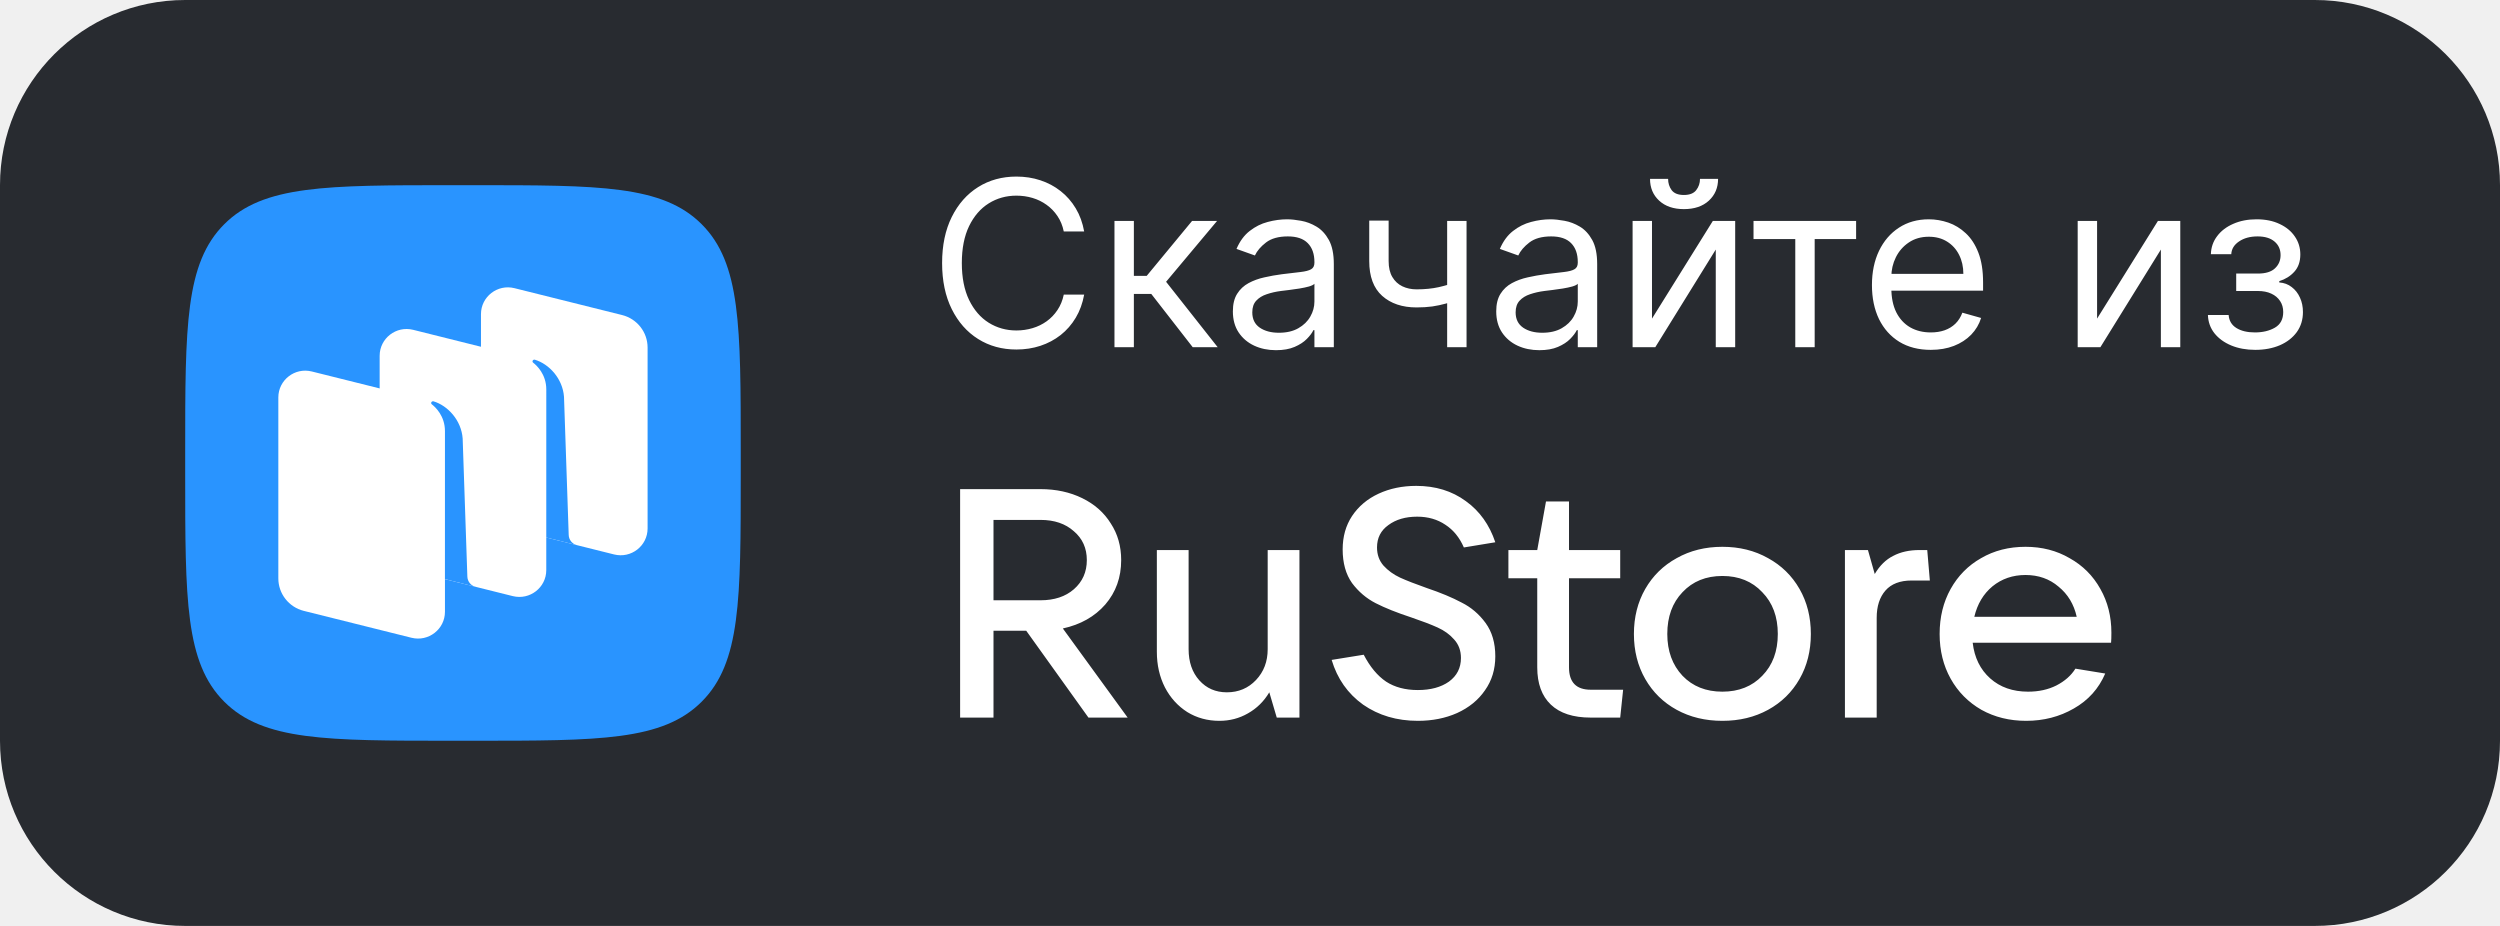
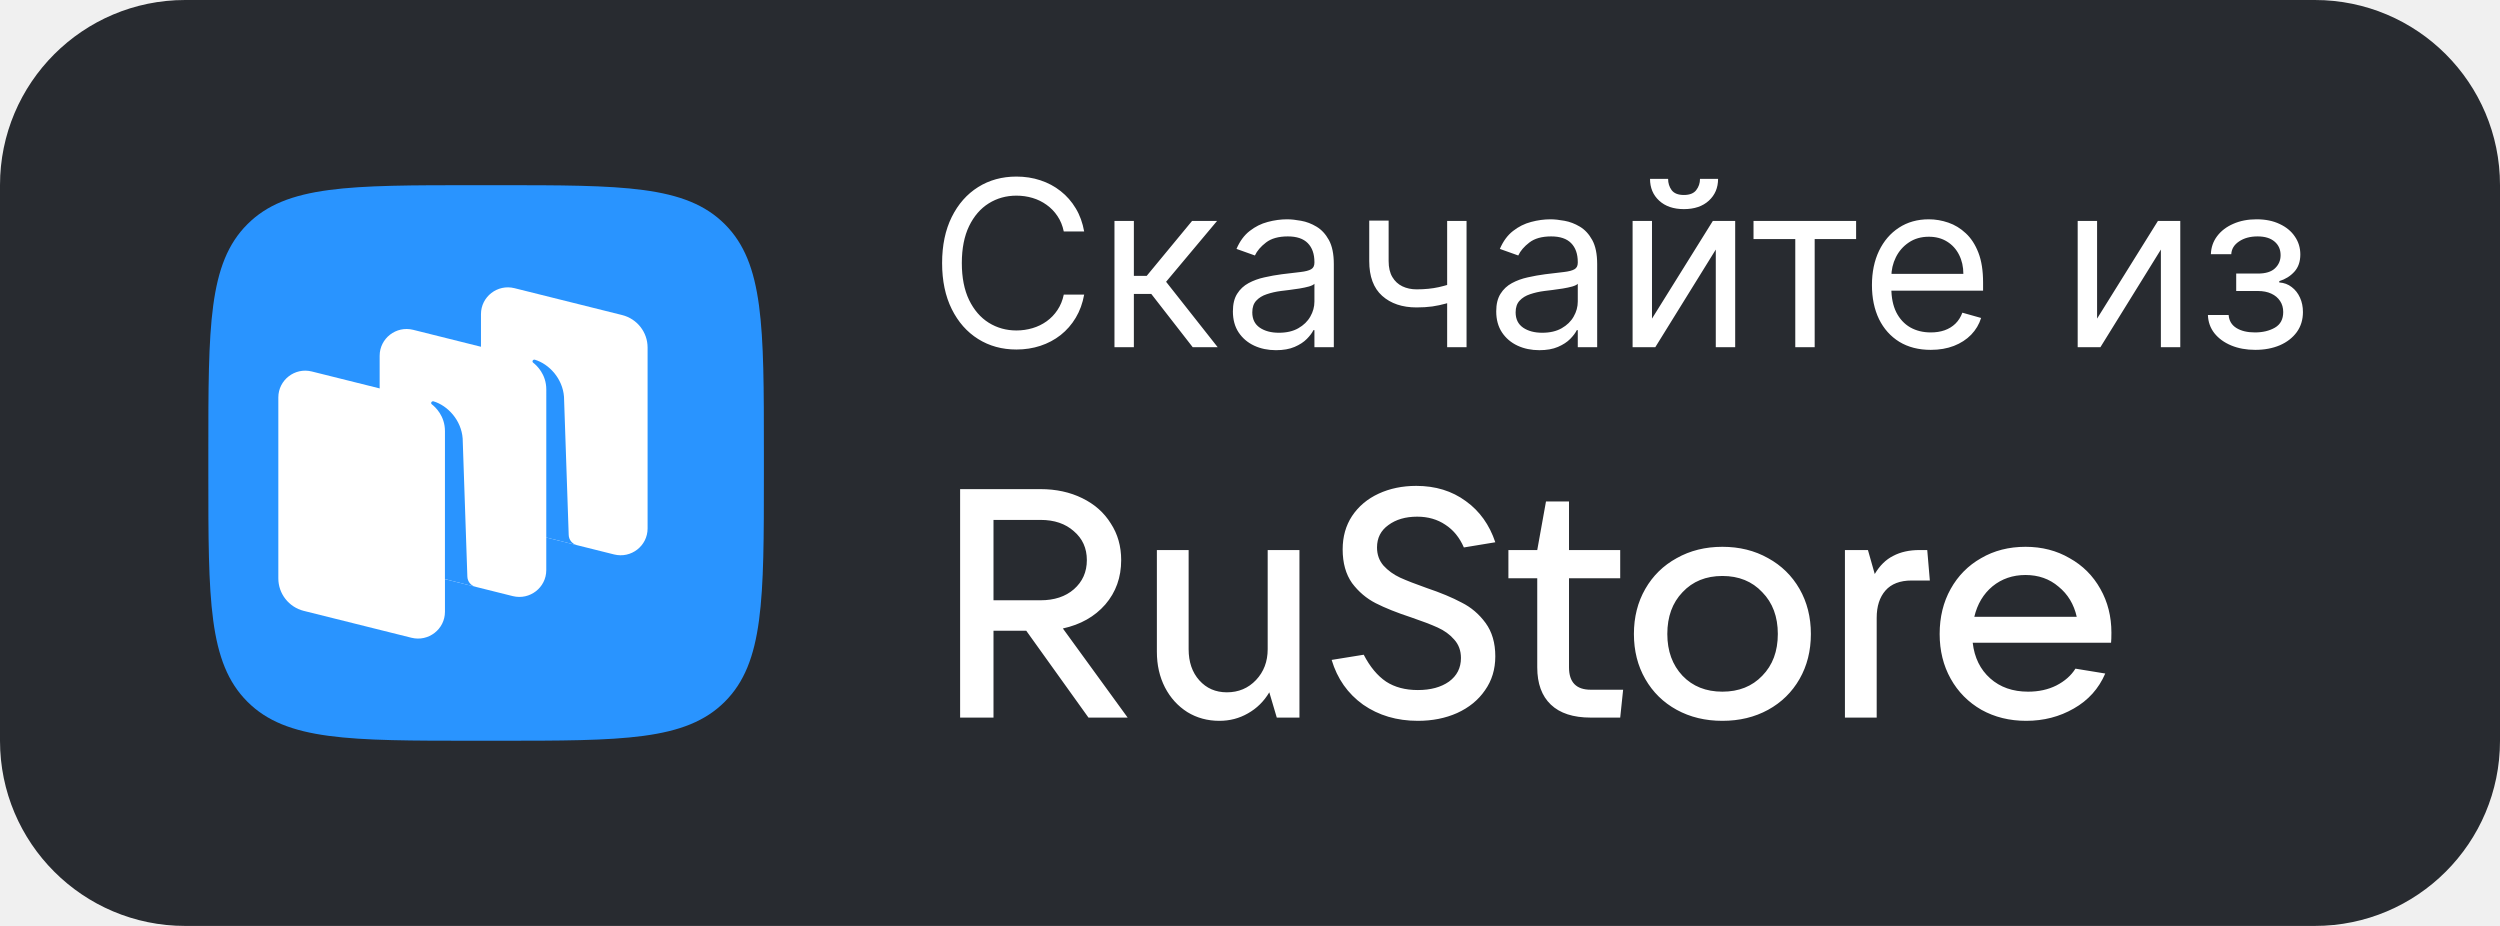
<svg xmlns="http://www.w3.org/2000/svg" width="108" height="40" viewBox="0 0 108 40" fill="none">
-   <path d="M0 8C0 3.582 3.582 0 8 0H100C104.418 0 108 3.582 108 8V32C108 36.418 104.418 40 100 40H8C3.582 40 0 36.418 0 32V8Z" fill="#282B30" />
-   <path fill-rule="evenodd" clip-rule="evenodd" d="M19.52 32C14.089 32 11.374 32 9.687 30.313C8 28.626 8 25.91 8 20.48L8 19.52C8 14.089 8 11.374 9.687 9.687C11.374 8 14.089 8 19.52 8L19.52 8L20.48 8L20.48 8C25.911 8 28.626 8 30.313 9.687C32 11.374 32 14.089 32 19.52L32 20.48C32 25.91 32 28.626 30.313 30.313C28.626 32 25.911 32 20.48 32L19.52 32Z" fill="#2994FF" />
-   <path d="M21.878 22.79C21.232 22.629 20.778 22.05 20.778 21.387L20.778 13.571C20.778 12.818 21.49 12.265 22.225 12.449L26.876 13.61C27.522 13.772 27.976 14.35 27.976 15.014L27.976 22.83C27.976 23.583 27.264 24.136 26.529 23.952L21.878 22.79Z" fill="white" />
-   <path d="M13.124 26.39C12.477 26.228 12.024 25.649 12.024 24.986L12.024 17.17C12.024 16.417 12.736 15.864 13.47 16.048L18.122 17.209C18.768 17.371 19.222 17.949 19.222 18.613L19.222 26.429C19.222 27.182 18.51 27.735 17.775 27.551L13.124 26.39Z" fill="white" />
-   <path d="M17.501 24.59C16.855 24.428 16.401 23.85 16.401 23.187L16.401 15.371C16.401 14.617 17.113 14.065 17.848 14.248L22.499 15.41C23.145 15.572 23.599 16.15 23.599 16.813L23.599 24.629C23.599 25.383 22.887 25.935 22.152 25.752L17.501 24.59Z" fill="white" />
-   <path d="M20.545 25.352C20.342 25.301 20.197 25.12 20.19 24.91L19.987 18.942C19.929 18.152 19.342 17.523 18.73 17.338C18.695 17.328 18.658 17.342 18.638 17.372C18.617 17.402 18.625 17.443 18.654 17.466C18.805 17.583 19.222 17.965 19.222 18.624L19.221 25.017L20.545 25.352Z" fill="#2994FF" />
-   <path d="M24.923 23.551C24.72 23.5 24.575 23.321 24.568 23.111L24.365 17.143C24.307 16.353 23.72 15.725 23.108 15.54C23.073 15.529 23.036 15.543 23.016 15.573C22.995 15.603 23.003 15.644 23.032 15.667C23.183 15.784 23.6 16.166 23.6 16.826L23.599 23.22L24.923 23.551Z" fill="#2994FF" />
-   <path d="M46.836 10H45.955C45.903 9.747 45.812 9.524 45.681 9.332C45.553 9.141 45.397 8.98 45.213 8.849C45.03 8.717 44.828 8.617 44.605 8.551C44.383 8.485 44.151 8.452 43.909 8.452C43.469 8.452 43.07 8.563 42.713 8.786C42.358 9.008 42.075 9.336 41.864 9.769C41.656 10.202 41.551 10.734 41.551 11.364C41.551 11.993 41.656 12.525 41.864 12.958C42.075 13.391 42.358 13.719 42.713 13.942C43.07 14.164 43.469 14.276 43.909 14.276C44.151 14.276 44.383 14.242 44.605 14.176C44.828 14.11 45.03 14.012 45.213 13.881C45.397 13.749 45.553 13.587 45.681 13.395C45.812 13.201 45.903 12.978 45.955 12.727H46.836C46.769 13.099 46.648 13.432 46.473 13.725C46.298 14.019 46.08 14.268 45.82 14.474C45.559 14.678 45.267 14.833 44.943 14.94C44.621 15.046 44.276 15.099 43.909 15.099C43.289 15.099 42.737 14.948 42.255 14.645C41.772 14.342 41.392 13.911 41.115 13.352C40.838 12.794 40.699 12.131 40.699 11.364C40.699 10.597 40.838 9.934 41.115 9.375C41.392 8.816 41.772 8.385 42.255 8.082C42.737 7.779 43.289 7.628 43.909 7.628C44.276 7.628 44.621 7.681 44.943 7.788C45.267 7.894 45.559 8.05 45.82 8.256C46.08 8.46 46.298 8.709 46.473 9.002C46.648 9.293 46.769 9.626 46.836 10ZM48.145 15V9.545H48.983V11.918H49.537L51.497 9.545H52.577L50.375 12.173L52.605 15H51.526L49.736 12.699H48.983V15H48.145ZM55.121 15.128C54.776 15.128 54.462 15.063 54.18 14.932C53.898 14.8 53.675 14.609 53.509 14.361C53.343 14.11 53.26 13.807 53.26 13.452C53.26 13.139 53.322 12.886 53.445 12.692C53.568 12.495 53.733 12.341 53.939 12.23C54.145 12.119 54.372 12.036 54.62 11.982C54.871 11.925 55.123 11.88 55.377 11.847C55.708 11.804 55.977 11.772 56.183 11.751C56.391 11.727 56.543 11.688 56.638 11.633C56.735 11.579 56.783 11.484 56.783 11.349V11.321C56.783 10.971 56.687 10.698 56.495 10.504C56.306 10.31 56.018 10.213 55.633 10.213C55.233 10.213 54.919 10.301 54.691 10.476C54.464 10.651 54.304 10.838 54.212 11.037L53.417 10.753C53.559 10.421 53.748 10.163 53.985 9.979C54.224 9.792 54.484 9.661 54.766 9.588C55.05 9.512 55.33 9.474 55.604 9.474C55.779 9.474 55.981 9.496 56.208 9.538C56.438 9.579 56.659 9.663 56.872 9.79C57.087 9.918 57.266 10.111 57.408 10.369C57.55 10.627 57.621 10.973 57.621 11.406V15H56.783V14.261H56.74C56.684 14.38 56.589 14.506 56.456 14.641C56.324 14.776 56.148 14.891 55.927 14.986C55.707 15.081 55.438 15.128 55.121 15.128ZM55.249 14.375C55.581 14.375 55.86 14.31 56.087 14.18C56.317 14.05 56.49 13.881 56.606 13.675C56.724 13.47 56.783 13.253 56.783 13.026V12.258C56.748 12.301 56.669 12.34 56.549 12.376C56.43 12.409 56.293 12.438 56.137 12.464C55.983 12.488 55.833 12.509 55.686 12.528C55.541 12.545 55.424 12.559 55.334 12.571C55.116 12.599 54.913 12.646 54.724 12.71C54.536 12.771 54.385 12.865 54.269 12.99C54.155 13.113 54.099 13.281 54.099 13.494C54.099 13.786 54.206 14.006 54.422 14.155C54.639 14.302 54.915 14.375 55.249 14.375ZM63.355 9.545V15H62.517V9.545H63.355ZM63.029 12.145V12.926C62.839 12.997 62.651 13.06 62.464 13.114C62.277 13.166 62.081 13.208 61.875 13.239C61.669 13.267 61.443 13.281 61.196 13.281C60.578 13.281 60.082 13.114 59.708 12.78C59.337 12.447 59.151 11.946 59.151 11.278V9.531H59.989V11.278C59.989 11.558 60.042 11.787 60.149 11.967C60.255 12.147 60.4 12.281 60.582 12.369C60.764 12.456 60.969 12.5 61.196 12.5C61.551 12.5 61.872 12.468 62.159 12.404C62.447 12.338 62.737 12.251 63.029 12.145ZM66.498 15.128C66.153 15.128 65.839 15.063 65.557 14.932C65.275 14.8 65.052 14.609 64.886 14.361C64.72 14.11 64.637 13.807 64.637 13.452C64.637 13.139 64.699 12.886 64.822 12.692C64.945 12.495 65.11 12.341 65.316 12.23C65.522 12.119 65.749 12.036 65.997 11.982C66.248 11.925 66.501 11.88 66.754 11.847C67.085 11.804 67.354 11.772 67.56 11.751C67.768 11.727 67.92 11.688 68.014 11.633C68.112 11.579 68.16 11.484 68.16 11.349V11.321C68.16 10.971 68.064 10.698 67.872 10.504C67.683 10.31 67.395 10.213 67.01 10.213C66.609 10.213 66.296 10.301 66.068 10.476C65.841 10.651 65.681 10.838 65.589 11.037L64.794 10.753C64.936 10.421 65.125 10.163 65.362 9.979C65.601 9.792 65.861 9.661 66.143 9.588C66.427 9.512 66.707 9.474 66.981 9.474C67.156 9.474 67.358 9.496 67.585 9.538C67.814 9.579 68.036 9.663 68.249 9.79C68.464 9.918 68.643 10.111 68.785 10.369C68.927 10.627 68.998 10.973 68.998 11.406V15H68.16V14.261H68.118C68.061 14.38 67.966 14.506 67.833 14.641C67.701 14.776 67.524 14.891 67.304 14.986C67.084 15.081 66.815 15.128 66.498 15.128ZM66.626 14.375C66.957 14.375 67.237 14.31 67.464 14.18C67.694 14.05 67.867 13.881 67.983 13.675C68.101 13.47 68.16 13.253 68.16 13.026V12.258C68.125 12.301 68.046 12.34 67.926 12.376C67.807 12.409 67.67 12.438 67.514 12.464C67.36 12.488 67.21 12.509 67.063 12.528C66.918 12.545 66.801 12.559 66.711 12.571C66.493 12.599 66.29 12.646 66.1 12.71C65.913 12.771 65.762 12.865 65.646 12.99C65.532 13.113 65.475 13.281 65.475 13.494C65.475 13.786 65.583 14.006 65.799 14.155C66.016 14.302 66.292 14.375 66.626 14.375ZM71.366 13.764L73.994 9.545H74.96V15H74.121V10.781L71.508 15H70.528V9.545H71.366V13.764ZM73.44 7.727H74.221C74.221 8.111 74.088 8.424 73.823 8.668C73.558 8.912 73.198 9.034 72.744 9.034C72.296 9.034 71.94 8.912 71.675 8.668C71.412 8.424 71.281 8.111 71.281 7.727H72.062C72.062 7.912 72.113 8.074 72.215 8.214C72.319 8.353 72.495 8.423 72.744 8.423C72.992 8.423 73.17 8.353 73.276 8.214C73.385 8.074 73.44 7.912 73.44 7.727ZM75.752 10.327V9.545H80.184V10.327H78.394V15H77.556V10.327H75.752ZM83.41 15.114C82.885 15.114 82.431 14.998 82.05 14.766C81.671 14.531 81.379 14.204 81.173 13.786C80.97 13.364 80.868 12.874 80.868 12.315C80.868 11.757 80.97 11.264 81.173 10.838C81.379 10.41 81.666 10.076 82.033 9.837C82.402 9.595 82.833 9.474 83.325 9.474C83.609 9.474 83.89 9.522 84.167 9.616C84.444 9.711 84.696 9.865 84.923 10.078C85.15 10.289 85.332 10.568 85.466 10.916C85.602 11.264 85.669 11.693 85.669 12.202V12.557H81.464V11.832H84.817C84.817 11.525 84.755 11.25 84.632 11.008C84.511 10.767 84.338 10.576 84.114 10.437C83.891 10.297 83.628 10.227 83.325 10.227C82.991 10.227 82.703 10.31 82.459 10.476C82.217 10.639 82.031 10.852 81.901 11.115C81.771 11.378 81.706 11.66 81.706 11.96V12.443C81.706 12.855 81.777 13.204 81.919 13.491C82.063 13.775 82.263 13.992 82.519 14.141C82.775 14.287 83.072 14.361 83.41 14.361C83.631 14.361 83.829 14.33 84.007 14.268C84.187 14.204 84.342 14.11 84.472 13.984C84.602 13.857 84.703 13.698 84.774 13.508L85.584 13.736C85.499 14.01 85.355 14.252 85.154 14.46C84.953 14.666 84.704 14.827 84.408 14.943C84.112 15.057 83.78 15.114 83.41 15.114ZM90.594 13.764L93.222 9.545H94.188V15H93.35V10.781L90.736 15H89.756V9.545H90.594V13.764ZM95.382 13.608H96.277C96.296 13.854 96.407 14.041 96.611 14.169C96.817 14.297 97.084 14.361 97.413 14.361C97.75 14.361 98.037 14.292 98.276 14.155C98.516 14.015 98.635 13.79 98.635 13.48C98.635 13.298 98.59 13.139 98.5 13.004C98.41 12.867 98.284 12.76 98.12 12.685C97.957 12.609 97.764 12.571 97.541 12.571H96.604V11.818H97.541C97.875 11.818 98.121 11.742 98.28 11.591C98.441 11.439 98.521 11.25 98.521 11.023C98.521 10.779 98.435 10.584 98.262 10.437C98.089 10.288 97.844 10.213 97.527 10.213C97.207 10.213 96.941 10.285 96.728 10.43C96.515 10.572 96.403 10.755 96.391 10.98H95.51C95.519 10.687 95.609 10.427 95.78 10.202C95.95 9.975 96.182 9.798 96.476 9.67C96.769 9.54 97.106 9.474 97.484 9.474C97.868 9.474 98.201 9.542 98.482 9.677C98.766 9.809 98.985 9.991 99.139 10.22C99.296 10.447 99.374 10.706 99.374 10.994C99.374 11.302 99.287 11.551 99.114 11.74C98.942 11.93 98.725 12.064 98.465 12.145V12.202C98.671 12.216 98.849 12.282 99.001 12.401C99.155 12.517 99.274 12.669 99.359 12.859C99.445 13.046 99.487 13.253 99.487 13.48C99.487 13.812 99.398 14.1 99.221 14.347C99.043 14.59 98.8 14.78 98.489 14.915C98.179 15.047 97.825 15.114 97.428 15.114C97.042 15.114 96.696 15.051 96.391 14.925C96.085 14.798 95.843 14.621 95.663 14.396C95.485 14.169 95.392 13.906 95.382 13.608Z" fill="white" />
-   <path d="M48.715 31H47.021L44.333 27.248H42.919V31H41.477V21.13H44.949C45.621 21.13 46.223 21.261 46.755 21.522C47.287 21.783 47.698 22.147 47.987 22.614C48.286 23.071 48.435 23.599 48.435 24.196C48.435 24.943 48.207 25.582 47.749 26.114C47.292 26.637 46.681 26.982 45.915 27.15L48.715 31ZM42.919 22.46V25.932H44.949C45.547 25.932 46.027 25.773 46.391 25.456C46.765 25.129 46.951 24.709 46.951 24.196C46.951 23.683 46.765 23.267 46.391 22.95C46.027 22.623 45.547 22.46 44.949 22.46H42.919ZM52.678 31.14C52.165 31.14 51.703 31.014 51.292 30.762C50.882 30.501 50.56 30.146 50.326 29.698C50.093 29.241 49.976 28.727 49.976 28.158V23.762H51.348V28.046C51.348 28.597 51.502 29.045 51.81 29.39C52.118 29.735 52.515 29.908 53 29.908C53.504 29.908 53.924 29.731 54.26 29.376C54.596 29.021 54.764 28.578 54.764 28.046V23.762H56.136V31H55.156L54.834 29.908C54.601 30.3 54.293 30.603 53.91 30.818C53.537 31.033 53.126 31.14 52.678 31.14ZM61.251 31.14C60.346 31.14 59.557 30.907 58.885 30.44C58.222 29.964 57.77 29.32 57.527 28.508L58.913 28.284C59.184 28.807 59.506 29.194 59.879 29.446C60.252 29.689 60.71 29.81 61.251 29.81C61.802 29.81 62.25 29.689 62.595 29.446C62.94 29.194 63.113 28.853 63.113 28.424C63.113 28.107 63.015 27.841 62.819 27.626C62.632 27.411 62.394 27.239 62.105 27.108C61.816 26.977 61.438 26.833 60.971 26.674C60.346 26.469 59.832 26.263 59.431 26.058C59.03 25.853 58.689 25.563 58.409 25.19C58.138 24.807 58.003 24.322 58.003 23.734C58.003 23.183 58.138 22.703 58.409 22.292C58.689 21.872 59.072 21.55 59.557 21.326C60.042 21.102 60.584 20.99 61.181 20.99C62.012 20.99 62.726 21.209 63.323 21.648C63.92 22.077 64.345 22.67 64.597 23.426L63.239 23.65C63.052 23.221 62.786 22.894 62.441 22.67C62.096 22.437 61.69 22.32 61.223 22.32C60.719 22.32 60.304 22.441 59.977 22.684C59.65 22.917 59.487 23.239 59.487 23.65C59.487 23.958 59.58 24.219 59.767 24.434C59.963 24.649 60.201 24.821 60.481 24.952C60.77 25.083 61.153 25.232 61.629 25.4C62.236 25.605 62.74 25.815 63.141 26.03C63.552 26.235 63.897 26.529 64.177 26.912C64.457 27.295 64.597 27.775 64.597 28.354C64.597 28.914 64.448 29.404 64.149 29.824C63.86 30.244 63.458 30.571 62.945 30.804C62.441 31.028 61.876 31.14 61.251 31.14ZM70.119 29.796L69.993 31H68.719C67.963 31 67.389 30.813 66.997 30.44C66.605 30.067 66.409 29.53 66.409 28.83V24.98H65.163V23.762H66.409L66.787 21.662H67.781V23.762H69.993V24.98H67.781V28.83C67.781 29.474 68.094 29.796 68.719 29.796H70.119ZM74.407 31.14C73.67 31.14 73.012 30.981 72.433 30.664C71.855 30.347 71.402 29.903 71.075 29.334C70.749 28.765 70.585 28.116 70.585 27.388C70.585 26.66 70.749 26.011 71.075 25.442C71.402 24.873 71.855 24.429 72.433 24.112C73.012 23.785 73.67 23.622 74.407 23.622C75.145 23.622 75.803 23.785 76.381 24.112C76.96 24.429 77.413 24.873 77.739 25.442C78.066 26.011 78.229 26.66 78.229 27.388C78.229 28.116 78.066 28.765 77.739 29.334C77.413 29.903 76.96 30.347 76.381 30.664C75.803 30.981 75.145 31.14 74.407 31.14ZM74.407 29.88C75.117 29.88 75.691 29.651 76.129 29.194C76.577 28.737 76.801 28.135 76.801 27.388C76.801 26.641 76.577 26.039 76.129 25.582C75.691 25.115 75.117 24.882 74.407 24.882C73.698 24.882 73.124 25.115 72.685 25.582C72.247 26.039 72.027 26.641 72.027 27.388C72.027 28.125 72.247 28.727 72.685 29.194C73.124 29.651 73.698 29.88 74.407 29.88ZM79.701 31V23.762H80.695L80.989 24.798C81.203 24.434 81.469 24.173 81.787 24.014C82.104 23.846 82.482 23.762 82.921 23.762H83.257L83.369 25.078H82.585C82.081 25.078 81.703 25.223 81.451 25.512C81.199 25.801 81.073 26.193 81.073 26.688V31H79.701ZM91.212 27.332C91.212 27.519 91.208 27.663 91.198 27.766H85.22C85.295 28.41 85.547 28.923 85.976 29.306C86.406 29.689 86.952 29.88 87.614 29.88C88.072 29.88 88.478 29.791 88.832 29.614C89.196 29.427 89.472 29.185 89.658 28.886L90.946 29.096C90.666 29.749 90.214 30.253 89.588 30.608C88.972 30.963 88.286 31.14 87.53 31.14C86.812 31.14 86.168 30.981 85.598 30.664C85.029 30.337 84.586 29.889 84.268 29.32C83.951 28.751 83.792 28.107 83.792 27.388C83.792 26.66 83.951 26.011 84.268 25.442C84.586 24.873 85.024 24.429 85.584 24.112C86.144 23.785 86.784 23.622 87.502 23.622C88.212 23.622 88.846 23.785 89.406 24.112C89.976 24.429 90.419 24.873 90.736 25.442C91.054 26.002 91.212 26.632 91.212 27.332ZM87.502 24.84C86.952 24.84 86.476 25.003 86.074 25.33C85.682 25.657 85.421 26.095 85.29 26.646H89.714C89.593 26.105 89.332 25.671 88.93 25.344C88.538 25.008 88.062 24.84 87.502 24.84Z" fill="white" />
+   <g clip-path="url(#clip0_14_23)">
+     <path d="M0 8C0 3.582 3.582 0 8 0H100C104.418 0 108 3.582 108 8V32C108 36.418 104.418 40 100 40H8C3.582 40 0 36.418 0 32V8Z" fill="#282B30" />
+     <path fill-rule="evenodd" clip-rule="evenodd" d="M20.52 32C15.089 32 12.374 32 10.687 30.313C9 28.626 9 25.91 9 20.48V19.52C9 14.089 9 11.374 10.687 9.687C12.374 8 15.089 8 20.52 8H21.48C26.911 8 29.626 8 31.313 9.687C33 11.374 33 14.089 33 19.52V20.48C33 25.91 33 28.626 31.313 30.313C29.626 32 26.911 32 21.48 32H20.52Z" fill="#2994FF" />
+     <path d="M21.878 22.79C21.232 22.629 20.778 22.05 20.778 21.387V13.571C20.778 12.818 21.49 12.265 22.225 12.449L26.876 13.61C27.523 13.772 27.976 14.35 27.976 15.014V22.83C27.976 23.583 27.264 24.136 26.529 23.952L21.878 22.79Z" fill="white" />
+     <path d="M13.124 26.39C12.477 26.228 12.024 25.649 12.024 24.986V17.17C12.024 16.417 12.736 15.864 13.47 16.048L18.122 17.209C18.768 17.371 19.222 17.949 19.222 18.613V26.429C19.222 27.182 18.509 27.735 17.775 27.551L13.124 26.39Z" fill="white" />
+     <path d="M17.501 24.59C16.855 24.428 16.401 23.85 16.401 23.187V15.371C16.401 14.617 17.113 14.065 17.848 14.248L22.499 15.41C23.146 15.572 23.599 16.15 23.599 16.813V24.629C23.599 25.383 22.887 25.935 22.152 25.752L17.501 24.59Z" fill="white" />
+     <path d="M20.545 25.352C20.342 25.301 20.197 25.12 20.19 24.91L19.987 18.942C19.929 18.152 19.342 17.523 18.73 17.338C18.695 17.328 18.659 17.342 18.638 17.372C18.617 17.402 18.625 17.443 18.654 17.466C18.806 17.583 19.222 17.965 19.222 18.624L19.221 25.017L20.545 25.352Z" fill="#2994FF" />
+     <path d="M24.923 23.551C24.72 23.5 24.575 23.321 24.568 23.111L24.365 17.143C24.307 16.353 23.72 15.725 23.108 15.54C23.073 15.529 23.036 15.543 23.016 15.573C22.995 15.603 23.003 15.644 23.032 15.667C23.183 15.784 23.6 16.166 23.6 16.826L23.599 23.22L24.923 23.551Z" fill="#2994FF" />
+     <path d="M46.836 10H45.955C45.903 9.747 45.812 9.524 45.681 9.332C45.554 9.141 45.397 8.98 45.213 8.849C45.03 8.717 44.828 8.617 44.605 8.551C44.383 8.485 44.151 8.452 43.91 8.452C43.469 8.452 43.07 8.563 42.713 8.786C42.358 9.008 42.075 9.336 41.864 9.769C41.656 10.202 41.551 10.734 41.551 11.364C41.551 11.993 41.656 12.525 41.864 12.958C42.075 13.391 42.358 13.719 42.713 13.942C43.07 14.164 43.469 14.276 43.91 14.276C44.151 14.276 44.383 14.242 44.605 14.176C44.828 14.11 45.03 14.012 45.213 13.881C45.397 13.749 45.554 13.587 45.681 13.395C45.812 13.201 45.903 12.978 45.955 12.727H46.836C46.769 13.099 46.649 13.432 46.473 13.725C46.298 14.019 46.08 14.268 45.82 14.474C45.56 14.678 45.267 14.833 44.943 14.94C44.621 15.046 44.276 15.099 43.91 15.099C43.289 15.099 42.738 14.948 42.255 14.645C41.772 14.342 41.392 13.911 41.115 13.352C40.838 12.794 40.699 12.131 40.699 11.364C40.699 10.597 40.838 9.934 41.115 9.375C41.392 8.816 41.772 8.385 42.255 8.082C42.738 7.779 43.289 7.628 43.91 7.628C44.276 7.628 44.621 7.681 44.943 7.788C45.267 7.894 45.56 8.05 45.82 8.256C46.08 8.46 46.298 8.709 46.473 9.002C46.649 9.293 46.769 9.626 46.836 10ZM48.145 15V9.545H48.983V11.918H49.537L51.497 9.545H52.577L50.375 12.173L52.605 15H51.526L49.736 12.699H48.983V15H48.145ZM55.121 15.128C54.776 15.128 54.462 15.063 54.18 14.932C53.898 14.8 53.675 14.609 53.509 14.361C53.343 14.11 53.261 13.807 53.261 13.452C53.261 13.139 53.322 12.886 53.445 12.692C53.568 12.495 53.733 12.341 53.939 12.23C54.145 12.119 54.372 12.036 54.621 11.982C54.871 11.925 55.124 11.88 55.377 11.847C55.708 11.804 55.977 11.772 56.183 11.751C56.391 11.727 56.543 11.688 56.638 11.633C56.735 11.579 56.783 11.484 56.783 11.349V11.321C56.783 10.971 56.687 10.698 56.496 10.504C56.306 10.31 56.019 10.213 55.633 10.213C55.233 10.213 54.919 10.301 54.692 10.476C54.464 10.651 54.304 10.838 54.212 11.037L53.417 10.753C53.559 10.421 53.748 10.163 53.985 9.979C54.224 9.792 54.484 9.661 54.766 9.588C55.05 9.512 55.33 9.474 55.604 9.474C55.779 9.474 55.981 9.496 56.208 9.538C56.438 9.579 56.659 9.663 56.872 9.791C57.087 9.918 57.266 10.111 57.408 10.369C57.55 10.627 57.621 10.973 57.621 11.406V15H56.783V14.261H56.741C56.684 14.38 56.589 14.506 56.456 14.641C56.324 14.776 56.148 14.891 55.927 14.986C55.707 15.081 55.438 15.128 55.121 15.128ZM55.249 14.375C55.581 14.375 55.86 14.31 56.087 14.18C56.317 14.05 56.49 13.881 56.606 13.675C56.724 13.47 56.783 13.253 56.783 13.026V12.258C56.748 12.301 56.67 12.34 56.549 12.376C56.431 12.409 56.293 12.438 56.137 12.464C55.983 12.488 55.833 12.509 55.686 12.528C55.541 12.545 55.424 12.559 55.334 12.571C55.117 12.599 54.913 12.646 54.724 12.71C54.536 12.771 54.385 12.865 54.269 12.99C54.155 13.113 54.099 13.281 54.099 13.494C54.099 13.786 54.206 14.006 54.422 14.155C54.639 14.302 54.915 14.375 55.249 14.375ZM63.355 9.545V15H62.517V9.545H63.355ZM63.029 12.145V12.926C62.839 12.997 62.651 13.06 62.464 13.114C62.277 13.166 62.081 13.208 61.875 13.239C61.669 13.267 61.443 13.281 61.196 13.281C60.578 13.281 60.083 13.114 59.709 12.78C59.337 12.447 59.151 11.946 59.151 11.278V9.531H59.989V11.278C59.989 11.558 60.042 11.787 60.149 11.967C60.255 12.147 60.4 12.281 60.582 12.369C60.764 12.456 60.969 12.5 61.196 12.5C61.551 12.5 61.872 12.468 62.159 12.404C62.448 12.338 62.738 12.251 63.029 12.145ZM66.498 15.128C66.153 15.128 65.839 15.063 65.557 14.932C65.275 14.8 65.052 14.609 64.886 14.361C64.72 14.11 64.637 13.807 64.637 13.452C64.637 13.139 64.699 12.886 64.822 12.692C64.945 12.495 65.11 12.341 65.316 12.23C65.522 12.119 65.749 12.036 65.998 11.982C66.249 11.925 66.501 11.88 66.754 11.847C67.085 11.804 67.354 11.772 67.56 11.751C67.768 11.727 67.92 11.688 68.015 11.633C68.112 11.579 68.16 11.484 68.16 11.349V11.321C68.16 10.971 68.064 10.698 67.873 10.504C67.683 10.31 67.395 10.213 67.01 10.213C66.609 10.213 66.296 10.301 66.069 10.476C65.841 10.651 65.681 10.838 65.589 11.037L64.794 10.753C64.936 10.421 65.125 10.163 65.362 9.979C65.601 9.792 65.861 9.661 66.143 9.588C66.427 9.512 66.707 9.474 66.981 9.474C67.156 9.474 67.358 9.496 67.585 9.538C67.814 9.579 68.036 9.663 68.249 9.791C68.464 9.918 68.643 10.111 68.785 10.369C68.927 10.627 68.998 10.973 68.998 11.406V15H68.16V14.261H68.118C68.061 14.38 67.966 14.506 67.834 14.641C67.701 14.776 67.525 14.891 67.304 14.986C67.084 15.081 66.816 15.128 66.498 15.128ZM66.626 14.375C66.957 14.375 67.237 14.31 67.464 14.18C67.694 14.05 67.867 13.881 67.983 13.675C68.101 13.47 68.16 13.253 68.16 13.026V12.258C68.125 12.301 68.046 12.34 67.926 12.376C67.807 12.409 67.67 12.438 67.514 12.464C67.36 12.488 67.21 12.509 67.063 12.528C66.918 12.545 66.801 12.559 66.711 12.571C66.493 12.599 66.29 12.646 66.1 12.71C65.913 12.771 65.762 12.865 65.646 12.99C65.532 13.113 65.475 13.281 65.475 13.494C65.475 13.786 65.583 14.006 65.799 14.155C66.016 14.302 66.292 14.375 66.626 14.375ZM71.366 13.764L73.994 9.545H74.96V15H74.122V10.781L71.508 15H70.528V9.545H71.366V13.764ZM73.44 7.727H74.221C74.221 8.111 74.088 8.425 73.823 8.668C73.558 8.912 73.198 9.034 72.744 9.034C72.296 9.034 71.94 8.912 71.675 8.668C71.412 8.425 71.281 8.111 71.281 7.727H72.062C72.062 7.912 72.113 8.074 72.215 8.214C72.319 8.353 72.495 8.423 72.744 8.423C72.992 8.423 73.17 8.353 73.276 8.214C73.385 8.074 73.44 7.912 73.44 7.727ZM75.752 10.327V9.545H80.184V10.327H78.394V15H77.556V10.327H75.752ZM83.41 15.114C82.885 15.114 82.432 14.998 82.05 14.766C81.672 14.531 81.379 14.204 81.173 13.786C80.97 13.364 80.868 12.874 80.868 12.315C80.868 11.757 80.97 11.264 81.173 10.838C81.379 10.41 81.666 10.076 82.033 9.837C82.402 9.595 82.833 9.474 83.325 9.474C83.609 9.474 83.89 9.522 84.167 9.617C84.444 9.711 84.696 9.865 84.923 10.078C85.151 10.289 85.332 10.568 85.467 10.916C85.602 11.264 85.669 11.693 85.669 12.202V12.557H81.465V11.832H84.817C84.817 11.525 84.755 11.25 84.632 11.008C84.511 10.767 84.339 10.576 84.114 10.437C83.891 10.297 83.628 10.227 83.325 10.227C82.992 10.227 82.703 10.31 82.459 10.476C82.217 10.639 82.031 10.852 81.901 11.115C81.771 11.378 81.706 11.66 81.706 11.96V12.443C81.706 12.855 81.777 13.204 81.919 13.491C82.064 13.775 82.263 13.992 82.519 14.141C82.775 14.287 83.072 14.361 83.41 14.361C83.631 14.361 83.83 14.33 84.007 14.268C84.187 14.204 84.342 14.11 84.472 13.984C84.603 13.857 84.703 13.698 84.774 13.508L85.584 13.736C85.499 14.01 85.355 14.252 85.154 14.46C84.953 14.666 84.704 14.827 84.408 14.943C84.112 15.057 83.78 15.114 83.41 15.114ZM90.594 13.764L93.222 9.545H94.188V15H93.35V10.781L90.737 15H89.756V9.545H90.594V13.764ZM95.382 13.608H96.277C96.296 13.854 96.407 14.041 96.611 14.169C96.817 14.297 97.085 14.361 97.413 14.361C97.75 14.361 98.037 14.292 98.276 14.155C98.516 14.015 98.635 13.79 98.635 13.48C98.635 13.298 98.59 13.139 98.5 13.004C98.41 12.867 98.284 12.76 98.12 12.685C97.957 12.609 97.764 12.571 97.541 12.571H96.604V11.818H97.541C97.875 11.818 98.121 11.742 98.28 11.591C98.441 11.439 98.522 11.25 98.522 11.023C98.522 10.779 98.435 10.584 98.262 10.437C98.089 10.288 97.844 10.213 97.527 10.213C97.208 10.213 96.941 10.285 96.728 10.43C96.515 10.572 96.403 10.755 96.391 10.98H95.51C95.52 10.687 95.61 10.427 95.78 10.202C95.951 9.975 96.183 9.798 96.476 9.67C96.77 9.54 97.106 9.474 97.485 9.474C97.868 9.474 98.201 9.542 98.482 9.677C98.766 9.809 98.986 9.991 99.139 10.22C99.296 10.447 99.374 10.706 99.374 10.994C99.374 11.302 99.287 11.551 99.115 11.74C98.942 11.93 98.725 12.064 98.465 12.145V12.202C98.671 12.216 98.849 12.282 99.001 12.401C99.155 12.517 99.274 12.669 99.36 12.859C99.445 13.046 99.487 13.253 99.487 13.48C99.487 13.812 99.399 14.1 99.221 14.347C99.043 14.59 98.8 14.78 98.49 14.915C98.179 15.047 97.826 15.114 97.428 15.114C97.042 15.114 96.696 15.051 96.391 14.925C96.085 14.798 95.843 14.621 95.663 14.396C95.485 14.169 95.392 13.906 95.382 13.608Z" fill="white" />
+     <path d="M48.715 31H47.022L44.334 27.248H42.919V31H41.477V21.13H44.95C45.621 21.13 46.224 21.261 46.755 21.522C47.288 21.783 47.698 22.147 47.987 22.614C48.286 23.071 48.435 23.599 48.435 24.196C48.435 24.943 48.207 25.582 47.749 26.114C47.292 26.637 46.681 26.982 45.916 27.15L48.715 31ZM42.919 22.46V25.932H44.95C45.547 25.932 46.028 25.773 46.392 25.456C46.765 25.129 46.952 24.709 46.952 24.196C46.952 23.683 46.765 23.267 46.392 22.95C46.028 22.623 45.547 22.46 44.95 22.46H42.919ZM52.678 31.14C52.165 31.14 51.703 31.014 51.292 30.762C50.882 30.501 50.56 30.146 50.327 29.698C50.093 29.241 49.977 28.727 49.977 28.158V23.762H51.349V28.046C51.349 28.597 51.502 29.045 51.81 29.39C52.118 29.735 52.515 29.908 53.001 29.908C53.505 29.908 53.925 29.731 54.261 29.376C54.596 29.021 54.764 28.578 54.764 28.046V23.762H56.136V31H55.157L54.834 29.908C54.601 30.3 54.293 30.603 53.91 30.818C53.537 31.033 53.127 31.14 52.678 31.14ZM61.251 31.14C60.346 31.14 59.557 30.907 58.885 30.44C58.222 29.964 57.77 29.32 57.527 28.508L58.913 28.284C59.184 28.807 59.506 29.194 59.879 29.446C60.252 29.689 60.71 29.81 61.251 29.81C61.802 29.81 62.25 29.689 62.595 29.446C62.941 29.194 63.113 28.853 63.113 28.424C63.113 28.107 63.015 27.841 62.819 27.626C62.633 27.411 62.395 27.239 62.105 27.108C61.816 26.977 61.438 26.833 60.971 26.674C60.346 26.469 59.833 26.263 59.431 26.058C59.03 25.853 58.689 25.563 58.409 25.19C58.139 24.807 58.003 24.322 58.003 23.734C58.003 23.183 58.139 22.703 58.409 22.292C58.689 21.872 59.072 21.55 59.557 21.326C60.042 21.102 60.584 20.99 61.181 20.99C62.012 20.99 62.726 21.209 63.323 21.648C63.92 22.077 64.345 22.67 64.597 23.426L63.239 23.65C63.053 23.221 62.786 22.894 62.441 22.67C62.096 22.437 61.69 22.32 61.223 22.32C60.719 22.32 60.304 22.441 59.977 22.684C59.651 22.917 59.487 23.239 59.487 23.65C59.487 23.958 59.581 24.219 59.767 24.434C59.963 24.649 60.201 24.821 60.481 24.952C60.77 25.083 61.153 25.232 61.629 25.4C62.236 25.605 62.74 25.815 63.141 26.03C63.552 26.235 63.897 26.529 64.177 26.912C64.457 27.295 64.597 27.775 64.597 28.354C64.597 28.914 64.448 29.404 64.149 29.824C63.86 30.244 63.459 30.571 62.945 30.804C62.441 31.028 61.877 31.14 61.251 31.14ZM70.119 29.796L69.993 31H68.719C67.963 31 67.389 30.813 66.997 30.44C66.605 30.067 66.409 29.53 66.409 28.83V24.98H65.163V23.762H66.409L66.787 21.662H67.781V23.762H69.993V24.98H67.781V28.83C67.781 29.474 68.094 29.796 68.719 29.796H70.119ZM74.407 31.14C73.67 31.14 73.012 30.981 72.433 30.664C71.855 30.347 71.402 29.903 71.076 29.334C70.749 28.765 70.585 28.116 70.585 27.388C70.585 26.66 70.749 26.011 71.076 25.442C71.402 24.873 71.855 24.429 72.433 24.112C73.012 23.785 73.67 23.622 74.407 23.622C75.145 23.622 75.803 23.785 76.382 24.112C76.96 24.429 77.413 24.873 77.74 25.442C78.066 26.011 78.23 26.66 78.23 27.388C78.23 28.116 78.066 28.765 77.74 29.334C77.413 29.903 76.96 30.347 76.382 30.664C75.803 30.981 75.145 31.14 74.407 31.14ZM74.407 29.88C75.117 29.88 75.691 29.651 76.129 29.194C76.578 28.737 76.802 28.135 76.802 27.388C76.802 26.641 76.578 26.039 76.129 25.582C75.691 25.115 75.117 24.882 74.407 24.882C73.698 24.882 73.124 25.115 72.686 25.582C72.247 26.039 72.028 26.641 72.028 27.388C72.028 28.125 72.247 28.727 72.686 29.194C73.124 29.651 73.698 29.88 74.407 29.88ZM79.701 31V23.762H80.695L80.989 24.798C81.204 24.434 81.469 24.173 81.787 24.014C82.104 23.846 82.482 23.762 82.921 23.762H83.257L83.369 25.078H82.585C82.081 25.078 81.703 25.223 81.451 25.512C81.199 25.801 81.073 26.193 81.073 26.688V31H79.701ZM91.213 27.332C91.213 27.519 91.208 27.663 91.198 27.766H85.221C85.295 28.41 85.547 28.923 85.977 29.306C86.406 29.689 86.952 29.88 87.615 29.88C88.072 29.88 88.478 29.791 88.832 29.614C89.197 29.427 89.472 29.185 89.659 28.886L90.947 29.096C90.666 29.749 90.214 30.253 89.588 30.608C88.972 30.963 88.287 31.14 87.531 31.14C86.812 31.14 86.168 30.981 85.599 30.664C85.029 30.337 84.586 29.889 84.269 29.32C83.951 28.751 83.793 28.107 83.793 27.388C83.793 26.66 83.951 26.011 84.269 25.442C84.586 24.873 85.025 24.429 85.585 24.112C86.144 23.785 86.784 23.622 87.502 23.622C88.212 23.622 88.847 23.785 89.406 24.112C89.976 24.429 90.419 24.873 90.737 25.442C91.054 26.002 91.213 26.632 91.213 27.332ZM87.502 24.84C86.952 24.84 86.476 25.003 86.075 25.33C85.683 25.657 85.421 26.095 85.29 26.646H89.715C89.593 26.105 89.332 25.671 88.93 25.344C88.538 25.008 88.062 24.84 87.502 24.84Z" fill="white" />
+   </g>
+   <defs>
+     <clipPath id="clip0_14_23">
+       <rect width="108" height="40" fill="white" />
+     </clipPath>
+   </defs>
</svg>
